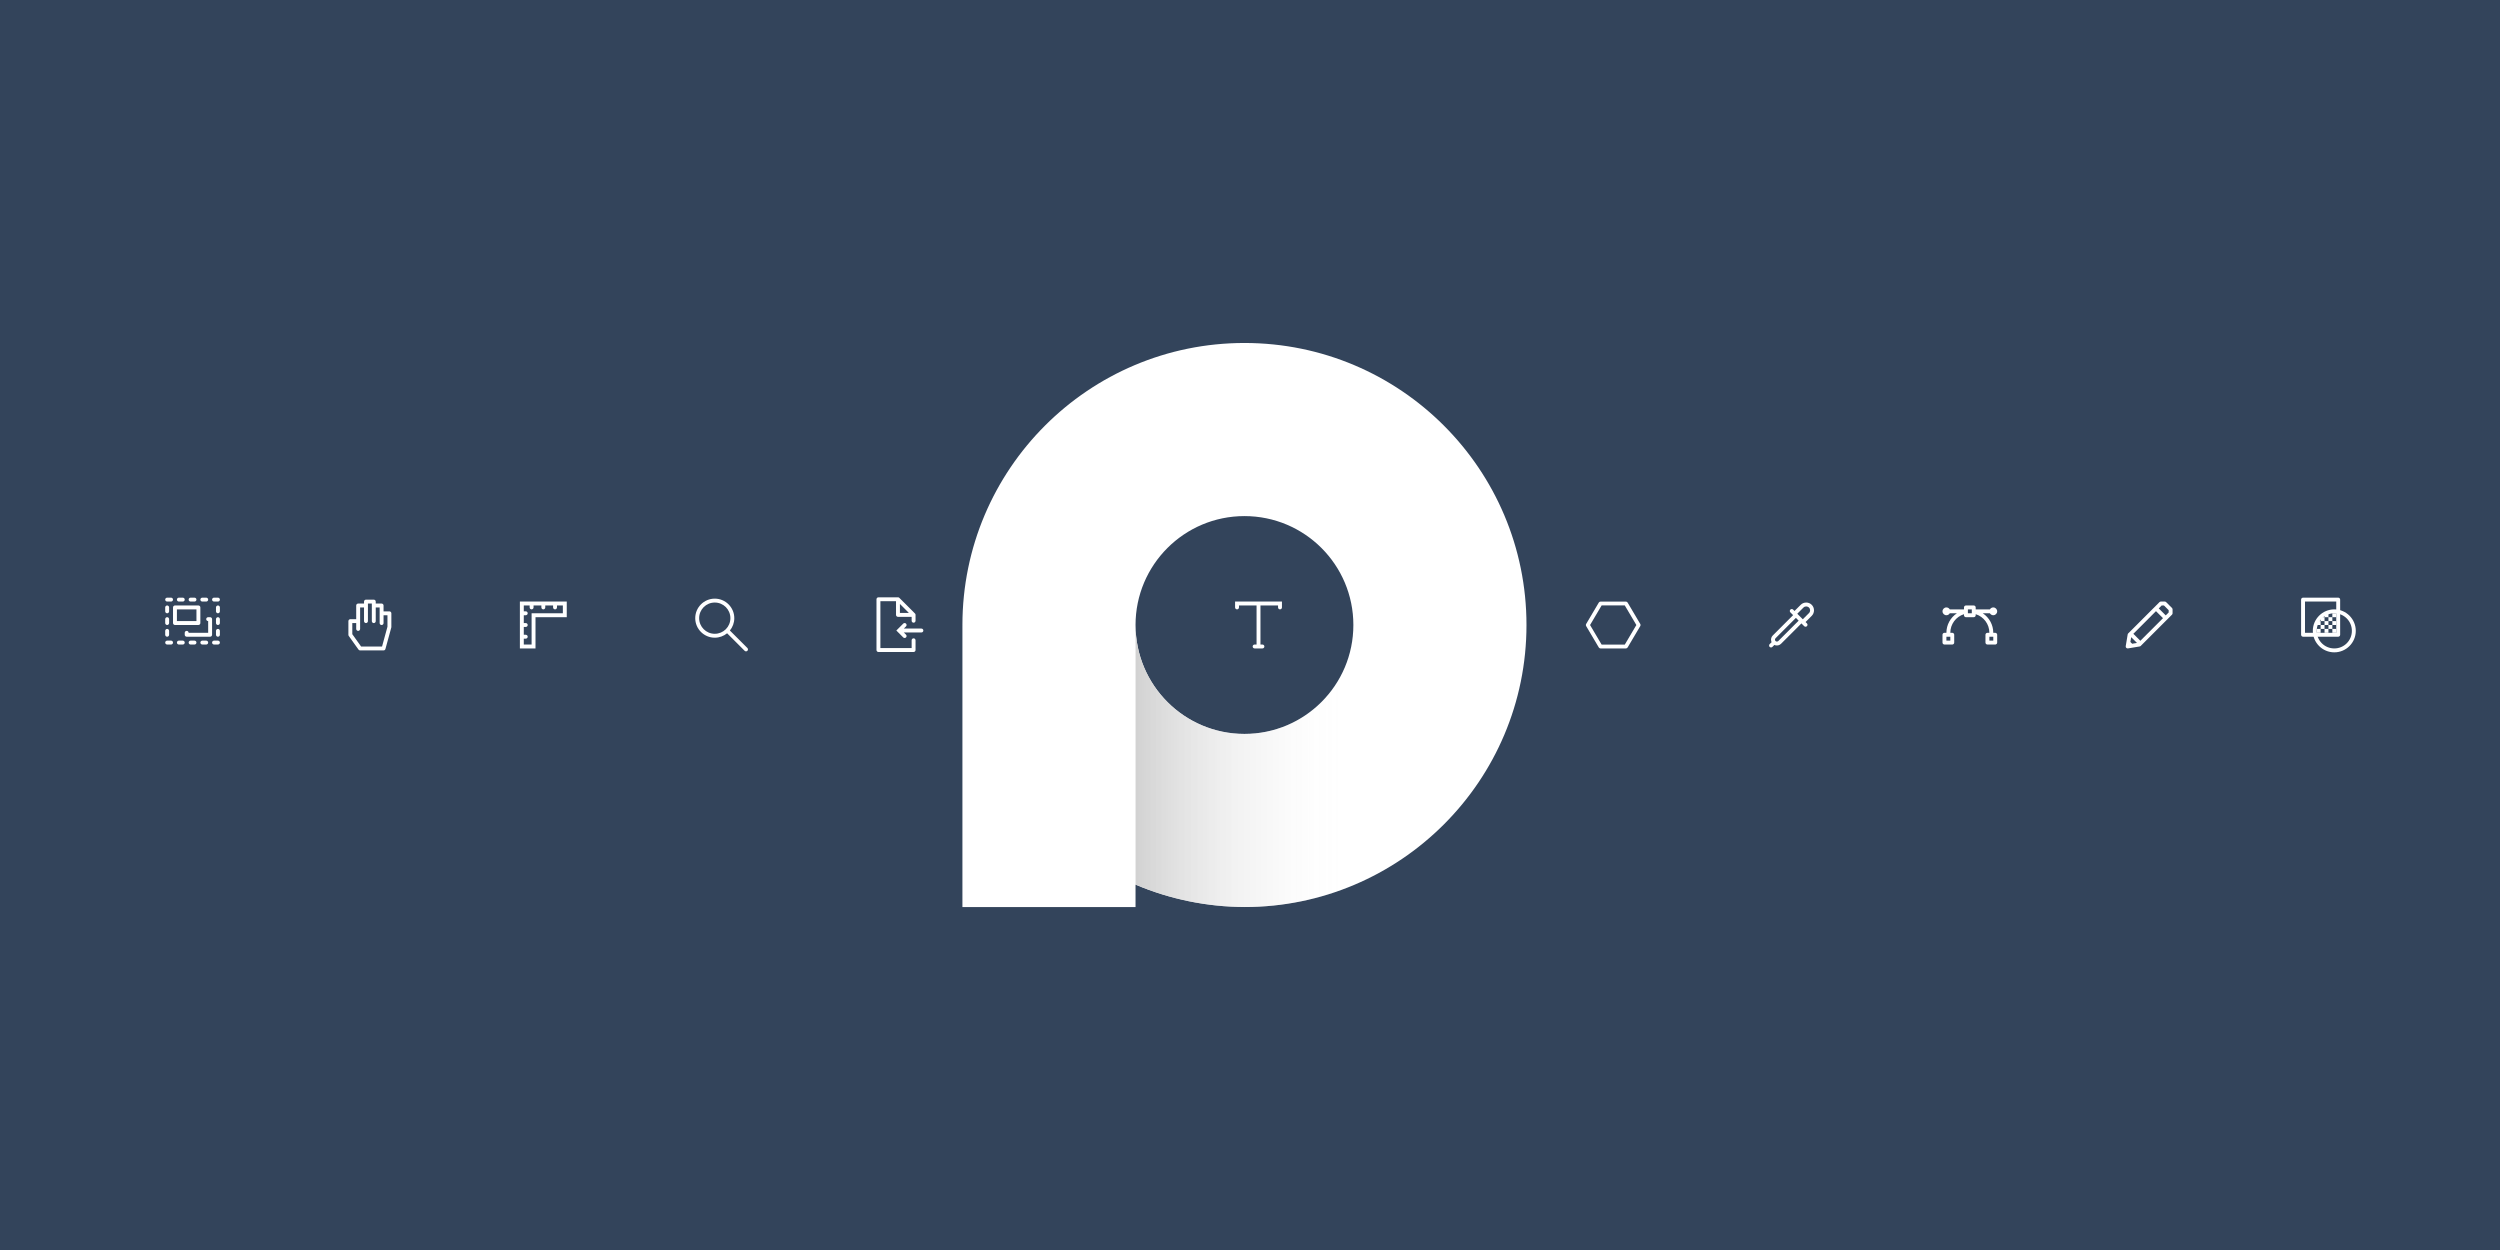
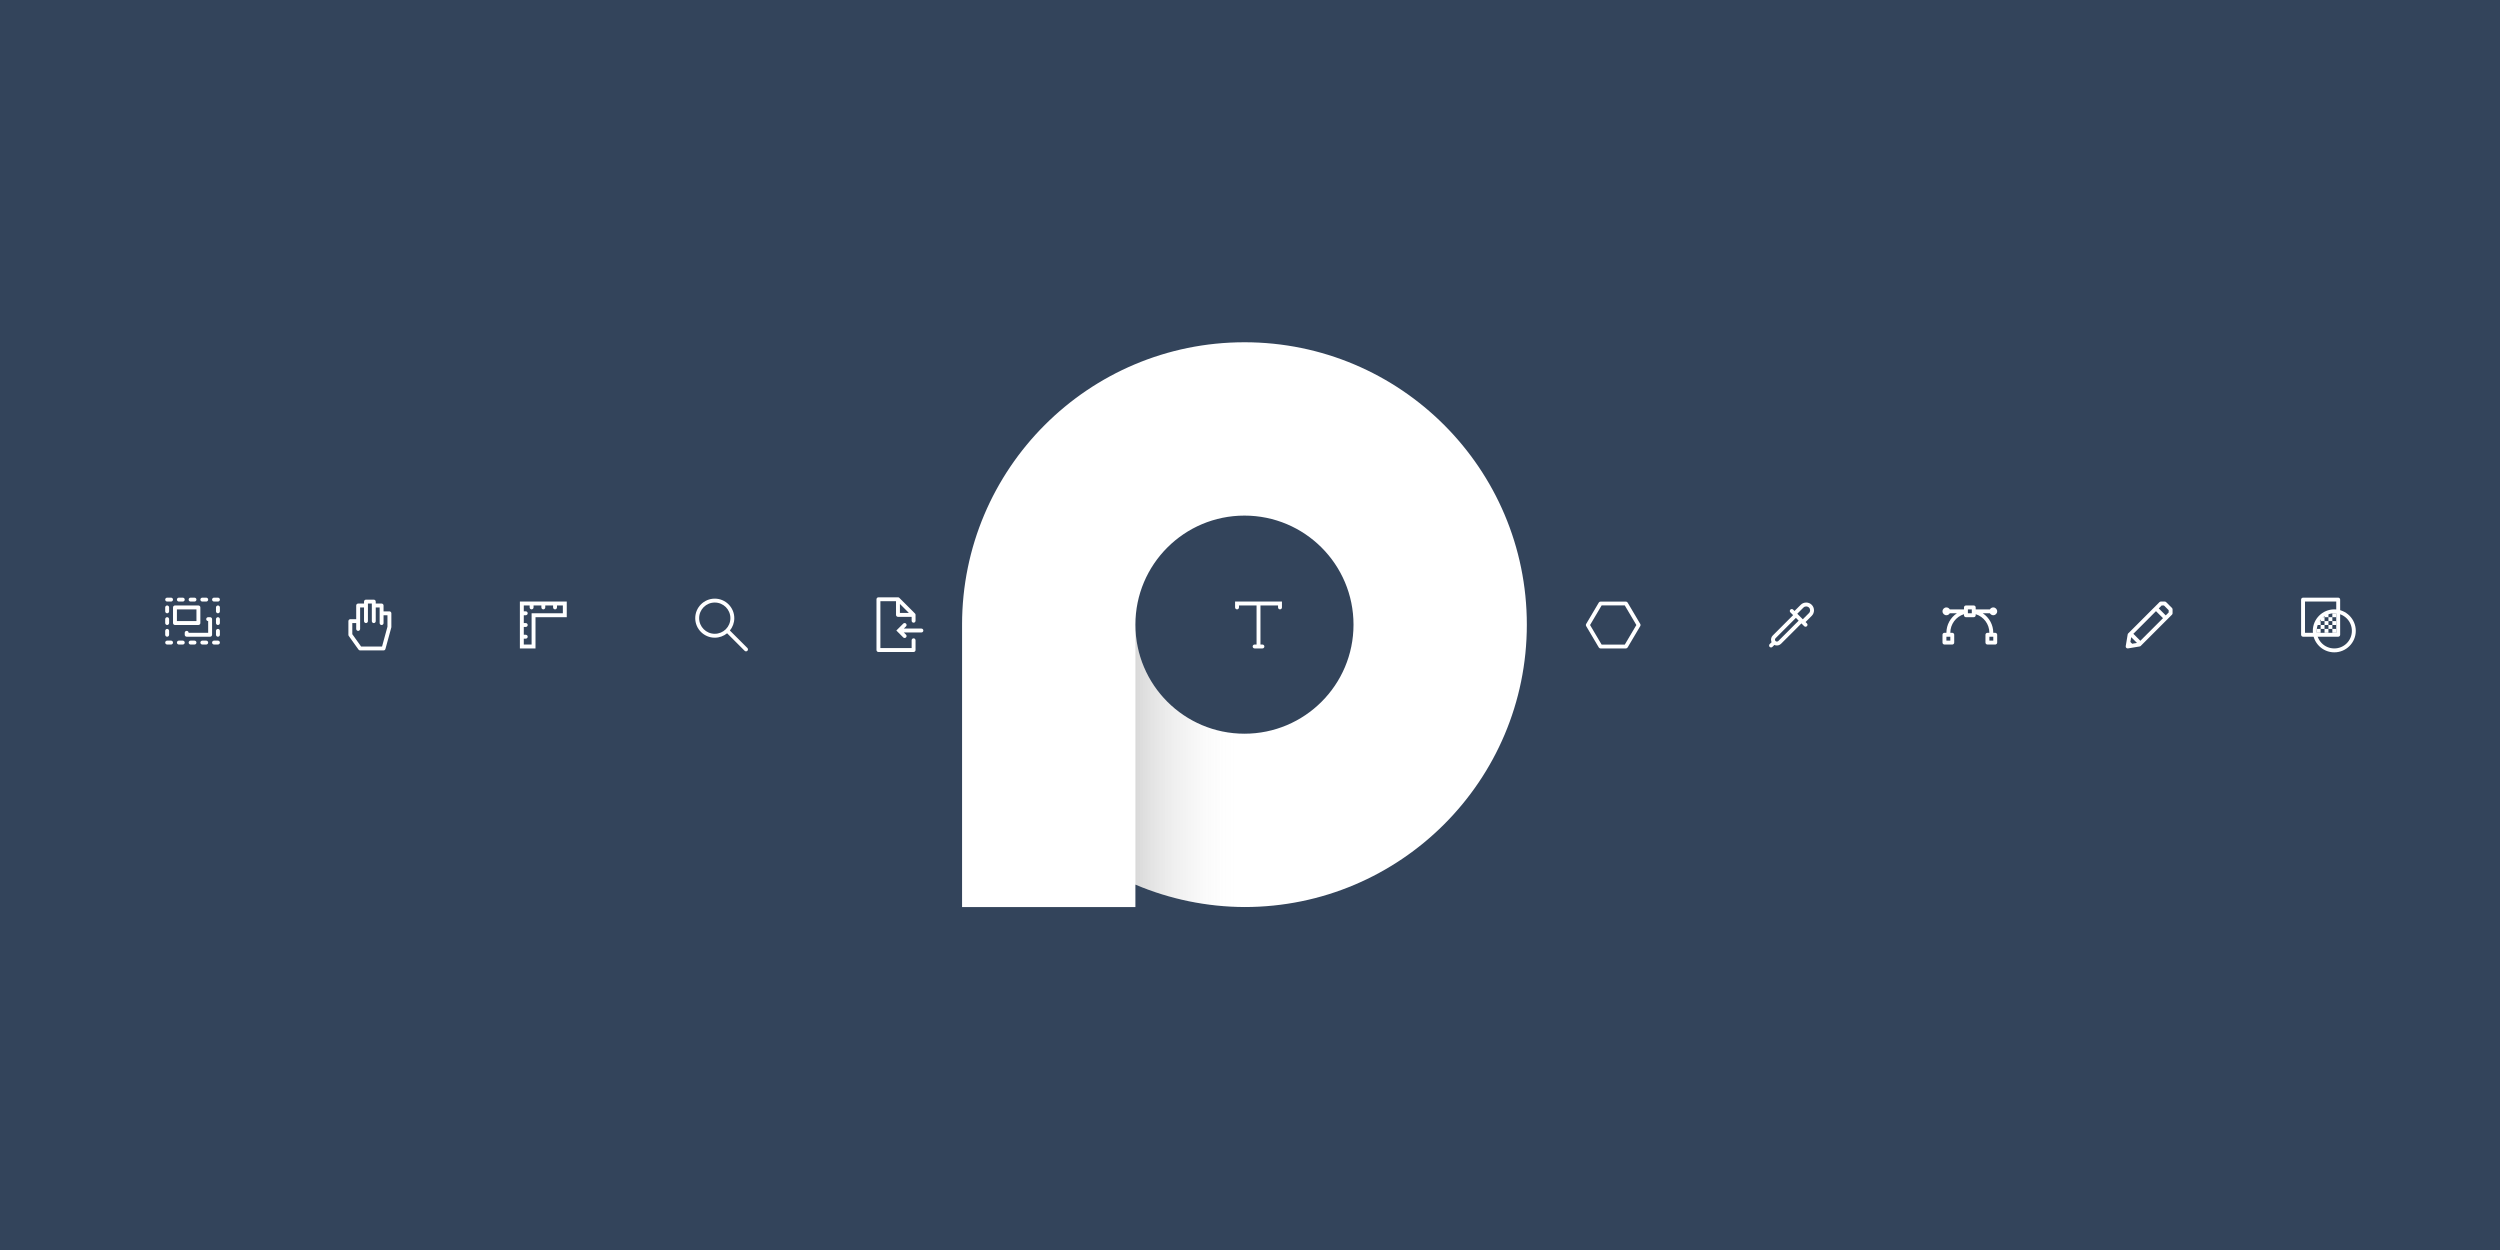
<svg xmlns="http://www.w3.org/2000/svg" width="640" height="320" version="1.1" viewBox="0 0 640 320">
  <defs>
-     <linearGradient id="linearGradient8" x1="1516.3" x2="1624.9" y1="732.63" y2="732.63" gradientTransform="translate(405.48 -253.79)" gradientUnits="userSpaceOnUse">
-       <stop stop-color="#d2d2d2" offset="0" />
+     <linearGradient id="linearGradient11" x1="1516.3" x2="1570.6" y1="732.63" y2="732.63" gradientTransform="matrix(.51405 0 0 .51405 -488.8 -216.7)" gradientUnits="userSpaceOnUse">
+       <stop stop-opacity=".149" offset="0" />
      <stop stop-color="#fff" stop-opacity="0" offset="1" />
    </linearGradient>
  </defs>
  <rect width="640" height="320" rx="0" ry="0" fill="#33445b" stop-color="#000000" stroke-width=".93" style="-inkscape-stroke:none;font-variation-settings:normal" />
-   <path d="m409.73 154.01a.501.49 0 00-.435.245l-3.254 5.505a.501.49 0 000 .49l3.254 5.505a.501.49 0 00.435.245h6.503a.501.49 0 00.435-.245l3.254-5.505a.501.49 0 000-.49l-3.254-5.505a.501.49 0 00-.435-.245zm.288.979h5.928l2.962 5.016-2.962 5.016h-5.928l-2.962-5.016z" fill="#fff" />
  <g fill="#fff">
+     <path d="m409.73 154.01a.501.49 0 00-.435.245l-3.254 5.505a.501.49 0 000 .49l3.254 5.505a.501.49 0 00.435.245h6.503a.501.49 0 00.435-.245l3.254-5.505a.501.49 0 000-.49l-3.254-5.505a.501.49 0 00-.435-.245zm.288.979h5.928l2.962 5.016-2.962 5.016h-5.928l-2.962-5.016z" />
    <path d="m503.28 155a.5.5 0 00-.5.5v.5h-3.637a1 1 0 00-.863-.5 1 1 0 00-1 1 1 1 0 001 1 1 1 0 00.863-.5h1.818c-1.633 1.086-2.682 2.941-2.682 5h-.5a.5.5 0 00-.5.5v2a.5.5 0 00.5.5h2a.5.5 0 00.5-.5v-2a.5.5 0 00-.5-.5h-.5c0-2.207 1.437-4.123 3.5-4.769v.27a.5.5 0 00.5.5h2a.5.5 0 00.5-.5v-.27c2.064.647 3.5 2.563 3.5 4.769h-.5a.5.5 0 00-.5.5v2a.5.5 0 00.5.5h2a.5.5 0 00.5-.5v-2a.5.5 0 00-.5-.5h-.5c0-2.059-1.049-3.914-2.684-5h1.82a1 1 0 00.863.5 1 1 0 001-1 1 1 0 00-1-1 1 1 0 00-.863.5h-3.637v-.5a.5.5 0 00-.5-.5zm.5 1h1v1h-1zm-5.5 7h1v1h-1zm11 0h1v1h-1z" />
    <path d="m553.18 154a.5.5 0 00-.354.146l-8 8a.5.5 0 00-.141.271l-.5 3a.5.5 0 00.576.576l3-.5a.5.5 0 00.271-.141l8-8a.5.5 0 00.146-.354v-1a.5.5 0 00-.146-.354l-1.5-1.5a.5.5 0 00-.354-.146h-1zm.207 1h.586l1.207 1.207v.586l-.75.75-1.793-1.793.75-.75zm-1.457 1.457 1.793 1.793-5.793 5.793-1.793-1.793zm-6.346 6.654 1.482 1.482-1.232.205-.455-.455z" color="#000000" stroke-linecap="round" stroke-linejoin="round" style="-inkscape-stroke:none" />
    <path d="m133.09 154v12h4v-8h8v-4h-9zm1 1h1.5v.5a.5.5 0 00.5.5.5.5 0 00.5-.5v-.5h2v.5a.5.5 0 00.5.5.5.5 0 00.5-.5v-.5h2v.5a.5.5 0 00.5.5.5.5 0 00.5-.5v-.5h1.5v2h-8v8h-2v-1.5h.5a.5.5 0 00.5-.5.5.5 0 00-.5-.5h-.5v-2h.5a.5.5 0 00.5-.5.5.5 0 00-.5-.5h-.5v-2h.5a.5.5 0 00.5-.5.5.5 0 00-.5-.5h-.5z" />
    <g transform="translate(588.08,152)" stroke-linecap="round" stroke-linejoin="round">
      <path d="m1.5 1c-.276 2.76e-5-.5.224-.5.5v9c2.76e-5.276.224.5.5.5h9c.276-2.8e-5.5-.224.5-.5v-9c-2.8e-5-.276-.224-.5-.5-.5zm.5 1h8v8h-8z" color="#000000" style="-inkscape-stroke:none" />
      <path d="m9.5 4c-3.032 0-5.5 2.468-5.5 5.5s2.468 5.5 5.5 5.5 5.5-2.468 5.5-5.5-2.468-5.5-5.5-5.5zm0 1c2.491 0 4.5 2.009 4.5 4.5s-2.009 4.5-4.5 4.5-4.5-2.009-4.5-4.5 2.009-4.5 4.5-4.5z" color="#000000" style="-inkscape-stroke:none" />
      <path d="m7 5v1h1v-1zm1 1v1h1v-1zm1 0h1v-1h-1zm0 1v1h1v-1zm0 1h-1v1h1zm0 1v1h1v-1zm-1 0h-1v1h1zm-1 0v-1h-1v1zm-1 0h-1v1h1zm0-1v-1h-1v1zm0-1h1v-1h-1zm1 0v1h1v-1z" color="#000000" stroke-dasharray="1, 2" style="-inkscape-stroke:none" />
    </g>
    <path d="m93.689 153.51a.5.5 0 00-.5.5v.5h-1.5a.5.5 0 00-.5.5v3.5h-1.5a.5.5 0 00-.5.5v3.5a.5.5 0 00.092.291l2.5 3.5a.5.5 0 00.408.209h6a.5.5 0 00.482-.367l1.5-5.5a.5.5 0 00.018-.133v-3.5a.5.5 0 00-.5-.5h-1.5v-1.5a.5.5 0 00-.5-.5h-1.5v-.5a.5.5 0 00-.5-.5zm.5 1h1v4.5a.5.5 0 001 0v-3.5h1v4a.5.5 0 001 0v-2h1v2.934l-1.383 5.066h-5.361l-2.256-3.16v-2.84h1v1.5a.5.5 0 001 0v-5.5h1v3.5a.5.5 0 00.5.494.5.5 0 00.5-.494v-4z" />
    <path d="m42.791 153a.5.5 0 00-.5.5.5.5 0 00.5.5h1a.5.5 0 00.5-.5.5.5 0 00-.5-.5zm3 0a.5.5 0 00-.5.5.5.5 0 00.5.5h1a.5.5 0 00.5-.5.5.5 0 00-.5-.5zm3 0a.5.5 0 00-.5.5.5.5 0 00.5.5h1a.5.5 0 00.5-.5.5.5 0 00-.5-.5zm3 0a.5.5 0 00-.5.5.5.5 0 00.5.5h1a.5.5 0 00.5-.5.5.5 0 00-.5-.5zm3 0a.5.5 0 00-.5.5.5.5 0 00.5.5h1a.5.5 0 00.5-.5.5.5 0 00-.5-.5zm-12 2a.5.5 0 00-.5.5v1a.5.5 0 00.5.5.5.5 0 00.5-.5v-1a.5.5 0 00-.5-.5zm2 0a.5.5 0 00-.5.5v4a.5.5 0 00.5.5h6a.5.5 0 00.5-.5v-4a.5.5 0 00-.5-.5zm11 0a.5.5 0 00-.5.5v1a.5.5 0 00.5.5.5.5 0 00.5-.5v-1a.5.5 0 00-.5-.5zm-10.5 1h5v3h-5zm-2.5 2a.5.5 0 00-.5.5v1a.5.5 0 00.5.5.5.5 0 00.5-.5v-1a.5.5 0 00-.5-.5zm10.5 0a.5.5 0 00-.5.5.5.5 0 00.5.5v3h-5a.5.5 0 00-.5-.5.5.5 0 00-.5.5v.5a.5.5 0 00.5.5h6a.5.5 0 00.5-.5v-4a.5.5 0 00-.5-.5zm2.5 0a.5.5 0 00-.5.5v1a.5.5 0 00.5.5.5.5 0 00.5-.5v-1a.5.5 0 00-.5-.5zm-13 3a.5.5 0 00-.5.5v1a.5.5 0 00.5.5.5.5 0 00.5-.5v-1a.5.5 0 00-.5-.5zm13 0a.5.5 0 00-.5.5v1a.5.5 0 00.5.5.5.5 0 00.5-.5v-1a.5.5 0 00-.5-.5zm-13 3a.5.5 0 00-.5.5.5.5 0 00.5.5h1a.5.5 0 00.5-.5.5.5 0 00-.5-.5zm3 0a.5.5 0 00-.5.5.5.5 0 00.5.5h1a.5.5 0 00.5-.5.5.5 0 00-.5-.5zm3 0a.5.5 0 00-.5.5.5.5 0 00.5.5h1a.5.5 0 00.5-.5.5.5 0 00-.5-.5zm3 0a.5.5 0 00-.5.5.5.5 0 00.5.5h1a.5.5 0 00.5-.5.5.5 0 00-.5-.5zm3 0a.5.5 0 00-.5.5.5.5 0 00.5.5h1a.5.5 0 00.5-.5.5.5 0 00-.5-.5z" />
    <path d="m462.39 154.25c-.513 0-1.026.194-1.414.582a.5.5 0 00-.002.002l-1.578 1.578-.354-.354a.5.5 0 00-.354-.146.5.5 0 00-.354.146.5.5 0 000 .707l.707.707-5.207 5.209a.5.5 0 00-.01.008v.002c-.378.378-.527.931-.389 1.447.024.09.056.176.096.258l-.5.5a.5.5 0 000 .709.5.5 0 00.707 0l.5-.502c.082.039.168.072.258.096.516.138 1.069-.011 1.447-.389h.002l5.217-5.217.707.707a.5.5 0 00.707 0 .5.5 0 000-.707l-.354-.354 1.578-1.578a.5.5 0 00.002 0c.777-.777.777-2.053 0-2.83-.388-.388-.901-.582-1.414-.582zm0 .994c.255 0 .51.098.707.295.395.395.395 1.021 0 1.416h-.002l-1.578 1.578-1.414-1.414 1.578-1.578a.5.5 0 00.002-.002c.197-.197.452-.295.707-.295zm-2.641 2.936.707.707-5.207 5.209a.5.5 0 00-.01.008v.002c-.127.126-.31.175-.482.129-.173-.046-.307-.18-.354-.354-.046-.173.002-.357.129-.484a.5.5 0 00.027-.029l5.189-5.188z" />
    <path d="m361.57 154a.5.5 0 00-.5.5v11a.5.5 0 00.5.5h11a.5.5 0 00.5-.5v-11a.5.5 0 00-.5-.5zm.5 1h10v10h-10zm7.5 1c-.823 0-1.5.677-1.5 1.5 0 .823.677 1.5 1.5 1.5.823 0 1.5-.677 1.5-1.5 0-.823-.677-1.5-1.5-1.5zm0 1c.282 0 .5.218.5.5 0 .282-.218.5-.5.5-.282 0-.5-.218-.5-.5 0-.282.218-.5.5-.5zm-4.061 1a.5.5 0 00-.408.311l-2 5a.5.5 0 00.465.686h7a.5.5 0 00.416-.777l-2-3a.5.5 0 00-.785-.059l-.492.537-1.728-2.486a.5.5 0 00-.467-.211zm.176 1.545 1.555 2.238a.5.5 0 00.779.051l.484-.529 1.129 1.691h-5.328l1.381-3.451z" />
    <path d="m229.88 152.91-5 .002c-.276 3e-5-.5.224-.5.5v13c3e-5.276.224.5.5.5h9c.276-3e-5.5-.224.5-.5v-2.5a.5.5 0 00-.5-.5.5.5 0 00-.5.5v2h-8v-12h4v3.5c3e-5.276.224.5.5.5h3.5v1a.5.5 0 00.5.5.5.5 0 00.5-.5v-1a.5.5 0 000-.002.5.5 0 000-.002.5.5 0 000-.002.5.5 0 000-.002.5.5 0 000-.002.5.5 0 000-.002.5.5 0 000-.002.5.5 0 000-.002.5.5 0 000-.002.5.5 0 000-.002.5.5 0 000-.002.5.5 0 000-.002.5.5 0 000-.002.5.5 0 000-.002.5.5 0 000-.002.5.5 0 000-.002.5.5 0 000-.002v-.467c0-.029-.003-.059-.008-.088-.001-.003-.001-.009-.002-.012-.001-.005-.002-.01-.004-.016-.005-.024-.013-.047-.021-.07-.005-.011-.01-.022-.016-.033-.007-.015-.015-.03-.023-.045-.008-.013-.018-.026-.027-.039-.012-.016-.025-.031-.039-.045-.002-.003-.004-.005-.006-.008l-.031-.031-3.939-3.938c-.009-.011-.019-.021-.029-.031-.001-.001-.003-9e-4-.004-.002-.033-.032-.069-.06-.109-.082l-.004-.004c-.003-.001-.007-.003-.01-.004-.041-.021-.084-.036-.129-.045-.032-.006-.065-.01-.098-.01zm.5 1.711 2.291 2.291h-2.291zm1.205 4.875a.5.5 0 00-.354.148l-1.768 1.768 1.768 1.77a.5.5 0 00.707 0 .5.5 0 000-.707l-.562-.562h4.502a.5.5 0 00.5-.5.5.5 0 00-.5-.5h-4.498l.559-.561a.5.5 0 000-.707.5.5 0 00-.354-.148z" />
    <path d="m182.98 153.25c-2.756 0-5 2.244-5 5s2.244 5 5 5c1.198 0 2.298-.425 3.16-1.131l4.486 4.486a.5.5 0 00.707 0 .5.5 0 000-.709l-4.484-4.484c.707-.863 1.131-1.964 1.131-3.162 0-2.756-2.244-5-5-5zm0 1c2.215 0 4 1.785 4 4 0 1.099-.439 2.091-1.152 2.812a.5.5 0 00-.019.016.5.5 0 00-.014.018c-.722.713-1.715 1.154-2.814 1.154-2.215 0-4-1.785-4-4s1.785-4 4-4z" />
    <path d="m316.18 154v1.5c0 .276.224.5.5.5s.5-.224.5-.5v-.5h4.5v10h-.5c-.276 0-.5.224-.5.5s.224.5.5.5h2c.276 0 .5-.224.5-.5s-.224-.5-.5-.5h-.5v-10h4.5v.5c0 .276.224.5.5.5s.5-.224.5-.5v-1.5z" />
+     <path d="m318.58 87.62a72.291 72.291 0 0 0-72.291 72.291 72.291 72.291 0 0 0 8e-3 0.117h-8e-3v72.173h44.373v-5.745a72.291 72.291 0 0 0 27.917 5.745 72.291 72.291 0 0 0 72.291-72.291 72.291 72.291 0 0 0-72.291-72.291zm0 44.373a27.918 27.918 0 0 1 27.918 27.918 27.918 27.918 0 0 1-27.918 27.918 27.918 27.918 0 0 1-27.918-27.918 27.918 27.918 0 0 1 27.918-27.918z" stroke-width=".514" style="-inkscape-stroke:none;font-variation-settings:normal" />
  </g>
-   <g transform="matrix(.5134 0 0 .5134 -695.95 -85.834)">
-     <path d="m1976.1 338.21a140.63 140.63 0 0 0-140.63 140.63 140.63 140.63 0 0 0 0.016 0.229h-0.016v140.4h86.32v-11.176a140.63 140.63 0 0 0 54.309 11.176 140.63 140.63 0 0 0 140.63-140.63 140.63 140.63 0 0 0-140.63-140.63zm0 86.32a54.309 54.309 0 0 1 54.309 54.309 54.309 54.309 0 0 1-54.309 54.309 54.309 54.309 0 0 1-54.309-54.309 54.309 54.309 0 0 1 54.309-54.309z" fill="#fff" style="-inkscape-stroke:none;font-variation-settings:normal" />
-     <path d="m1921.8 478.83v129.46a140.63 140.63 0 0 0 54.31 11.176 140.63 140.63 0 0 0 140.63-140.63 140.63 140.63 0 0 0 0-2e-3h-86.32a54.309 54.309 0 0 1 0 2e-3 54.309 54.309 0 0 1-54.309 54.309 54.309 54.309 0 0 1-54.308-54.309 54.309 54.309 0 0 1 0-2e-3z" fill="url(#linearGradient8)" stop-color="#000000" stroke-width="3.686" style="-inkscape-stroke:none;font-variation-settings:normal" />
-   </g>
+   <path d="m290.67 159.91v66.549a72.291 72.291 0 0 0 27.918 5.745 72.291 72.291 0 0 0 72.291-72.291 72.291 72.291 0 0 0 0-1e-3h-44.373a27.918 27.918 0 0 1 0 1e-3 27.918 27.918 0 0 1-27.918 27.918 27.918 27.918 0 0 1-27.917-27.918 27.918 27.918 0 0 1 0-1e-3z" fill="url(#linearGradient11)" stop-color="#000000" stroke-width="1.895" style="-inkscape-stroke:none;font-variation-settings:normal" />
</svg>
